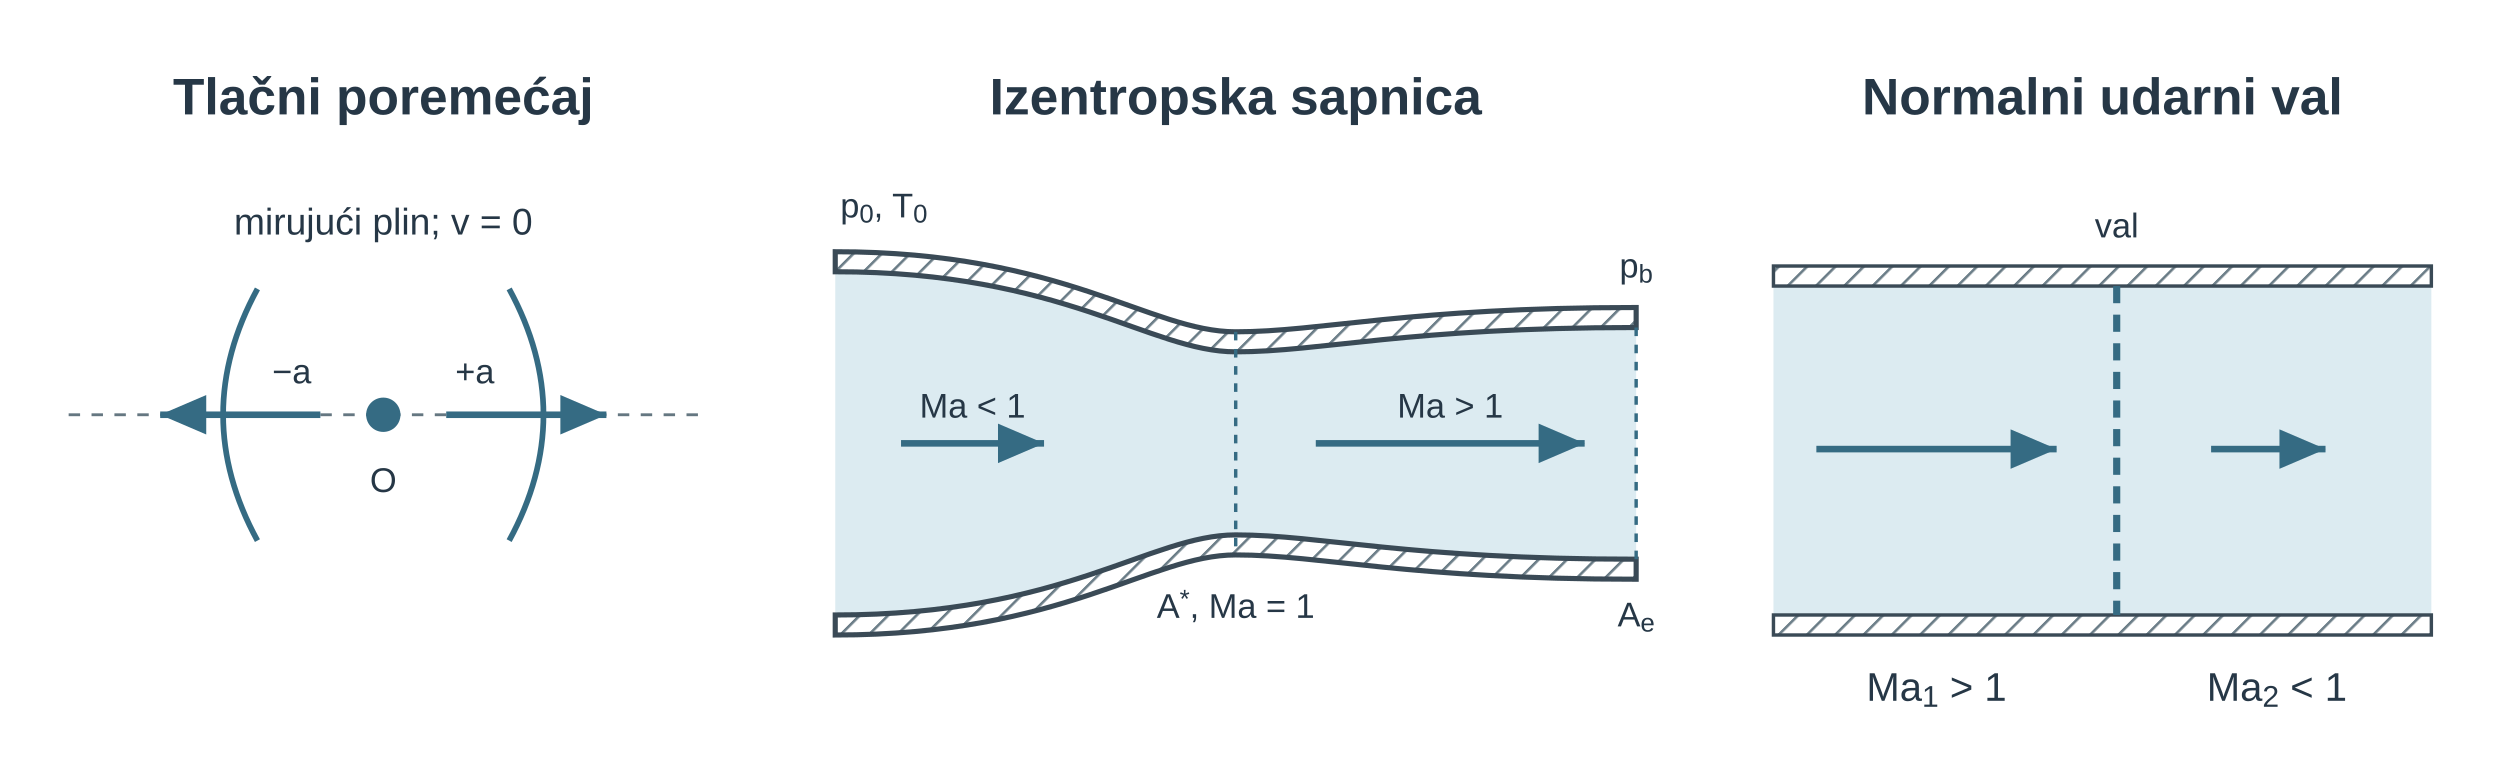
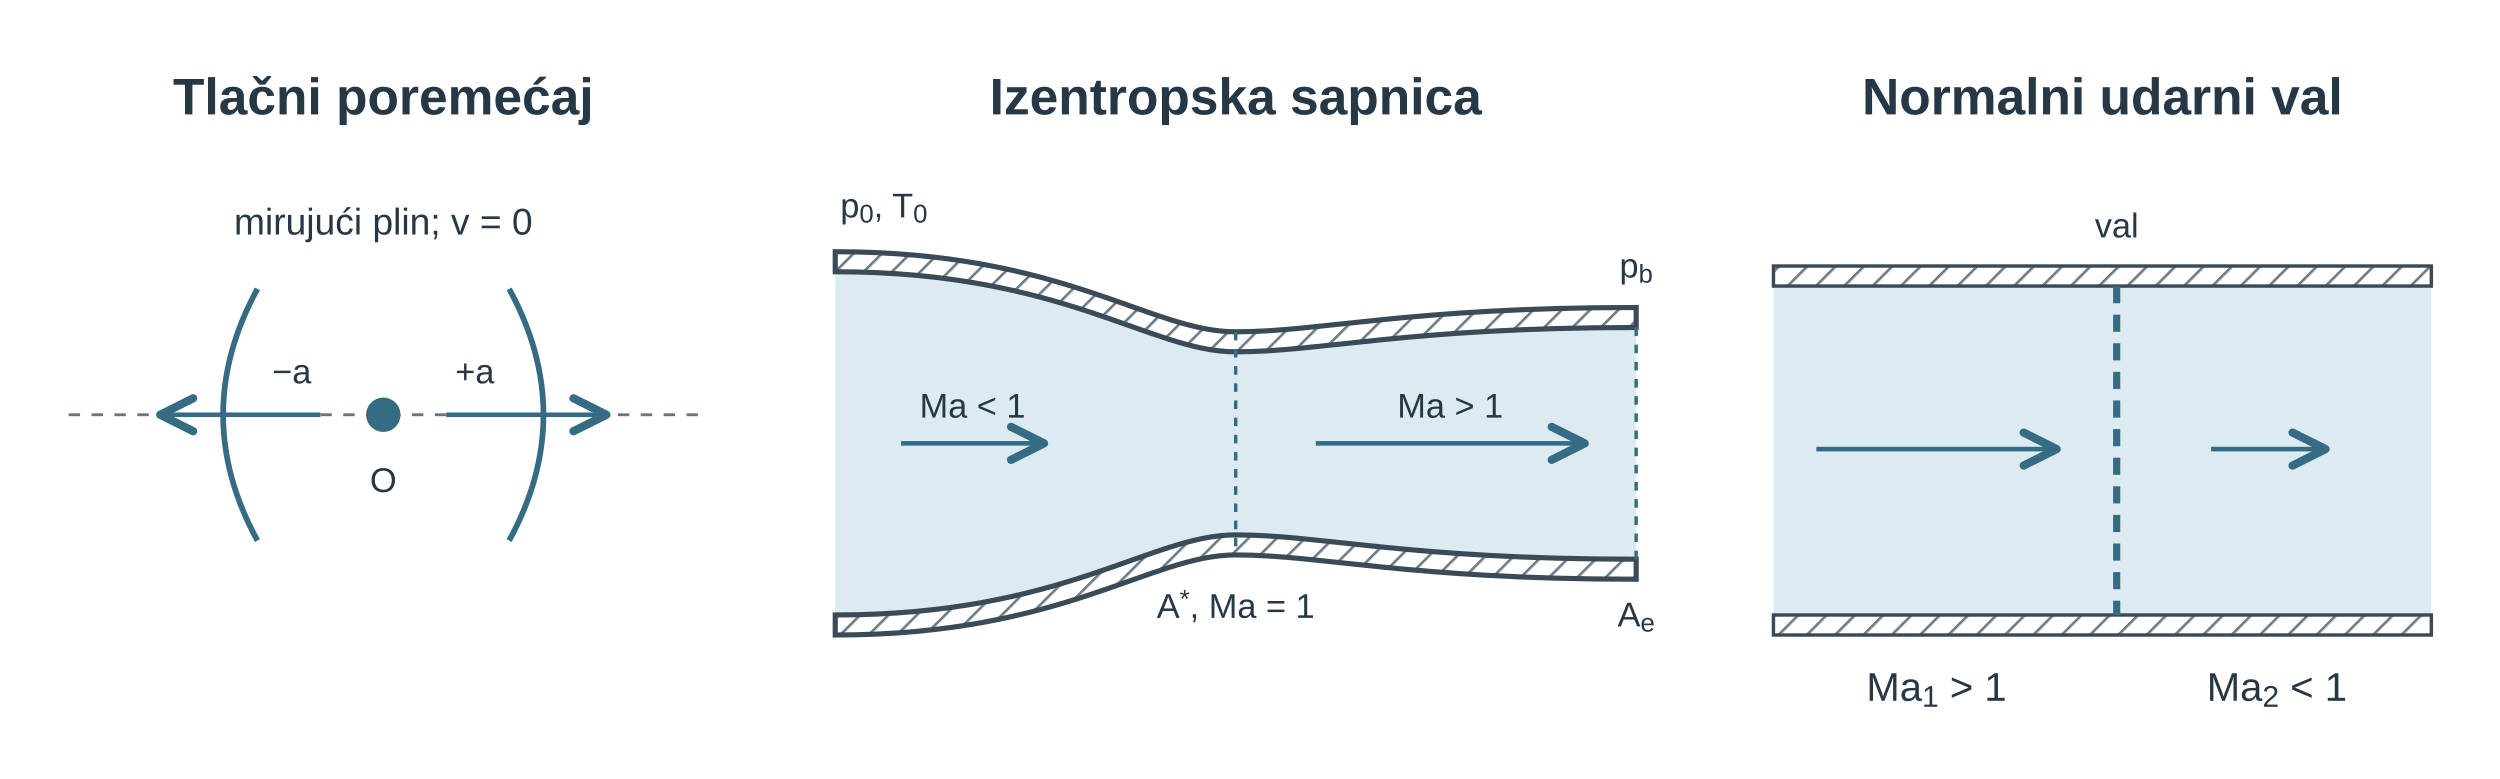
<svg xmlns="http://www.w3.org/2000/svg" viewBox="0 0 874 272" role="img" aria-labelledby="u09fukt_title u09fukt_desc" preserveAspectRatio="xMidYMid meet" style="display:block;width:100%;max-width:874px;height:auto;">
  <defs>
    <pattern id="u09fukt_hatch" width="7" height="7" patternUnits="userSpaceOnUse" patternTransform="rotate(45)">
      <line x1="0" y1="0" x2="0" y2="7" stroke="#657781" stroke-width="1.8" />
    </pattern>
    <marker id="u09fukt_v" markerWidth="7" markerHeight="6" refX="7" refY="3" orient="auto">
      <path d="M0 0 L7 3 L0 6 Z" fill="#356b83" />
    </marker>
    <marker id="u09fukt_dim" markerWidth="6" markerHeight="5" refX="6" refY="2.5" orient="auto-start-reverse">
      <path d="M0 0 L6 2.5 L0 5 Z" fill="#356b83" />
    </marker>
    <marker id="u09fukt_dimSmall" markerWidth="3" markerHeight="3" refX="3" refY="1.5" orient="auto-start-reverse">
      <path d="M0 0 L3 1.5 L0 3 Z" fill="#356b83" />
    </marker>
    <marker id="u09fukt_sound" markerWidth="7" markerHeight="6" refX="7" refY="3" orient="auto">
      <path d="M0 0 L7 3 L0 6 Z" fill="#356b83" />
    </marker>
+     <marker id="u09fukt_vopen" viewBox="0 0 10 10" refX="9" refY="5" markerWidth="9" markerHeight="9" orient="auto-start-reverse">
+       <path d="M1,1 L9,5 L1,9" fill="none" stroke="#356b83" stroke-width="2" stroke-linecap="round" stroke-linejoin="round" />
+     </marker>
  </defs>
  <g id="u09fukt_title-scene-1" transform="translate(-21 5)">
    <g font-family="Arial, Liberation Sans, sans-serif" fill="#3a4a56">
      <g id="u09fukt_acoustic" transform="translate(35 35)">
        <text x="120" y="0" font-size="18" fill="#263746" text-anchor="middle" font-weight="700">Tlačni poremećaj</text>
        <text x="120" y="42" font-size="13" fill="#263746" text-anchor="middle">mirujući plin; v = 0</text>
        <line x1="10" y1="105" x2="230" y2="105" stroke="#657781" stroke-width="1" stroke-dasharray="4 4" />
        <circle cx="120" cy="105" r="6" fill="#356b83" />
        <text x="120" y="132" font-size="12" fill="#263746" text-anchor="middle">O</text>
-         <path id="u09fukt_leftwave" d="M98 105 L42 105" fill="none" stroke="#356b83" stroke-width="2.3" marker-end="url(#u09fukt_sound)" />
+         <path id="u09fukt_leftwave" d="M98 105 L42 105" fill="none" stroke="#356b83" stroke-width="1.6" marker-end="url(#u09fukt_vopen)" data-mf1-vector="velocity" />
        <text x="88" y="94" font-size="12" fill="#263746" text-anchor="middle">−a</text>
-         <path id="u09fukt_rightwave" d="M142 105 L198 105" fill="none" stroke="#356b83" stroke-width="2.3" marker-end="url(#u09fukt_sound)" />
+         <path id="u09fukt_rightwave" d="M142 105 L198 105" fill="none" stroke="#356b83" stroke-width="1.6" marker-end="url(#u09fukt_vopen)" data-mf1-vector="velocity" />
        <text x="152" y="94" font-size="12" fill="#263746" text-anchor="middle">+a</text>
        <path d="M76 61 Q52 105 76 149 M164 61 Q188 105 164 149" fill="none" stroke="#356b83" stroke-width="2" />
      </g>
    </g>
  </g>
  <g id="u09fukt_title-scene-2" transform="translate(-48 5)">
    <g font-family="Arial, Liberation Sans, sans-serif" fill="#3a4a56">
      <g id="u09fukt_nozzle" transform="translate(335 35)">
        <text x="145" y="0" font-size="18" fill="#263746" text-anchor="middle" font-weight="700">Izentropska sapnica</text>
        <path id="u09fukt_nozzlegas" d="M5 55 C85 55 115 83 145 83 C175 83 205 74.5 285 74.5 L285 155.5 C205 155.5 175 147 145 147 C115 147 85 175 5 175 Z" fill="#dcebf1" stroke="none" stroke-width="1.8" />
        <path id="u09fukt_nozzletop" d="M5 55 C85 55 115 83 145 83 C175 83 205 74.5 285 74.5 L285 67.5 C205 67.5 175 76 145 76 C115 76 85 48 5 48 Z" fill="url(#u09fukt_hatch)" stroke="#3a4a56" stroke-width="1.8" />
        <path id="u09fukt_nozzlebottom" d="M5 175 C85 175 115 147 145 147 C175 147 205 155.5 285 155.5 L285 162.5 C205 162.5 175 154 145 154 C115 154 85 182 5 182 Z" fill="url(#u09fukt_hatch)" stroke="#3a4a56" stroke-width="1.8" />
-         <path id="u09fukt_subsonic" d="M28 115 L78 115" fill="none" stroke="#356b83" stroke-width="2.3" marker-end="url(#u09fukt_v)" />
+         <path id="u09fukt_subsonic" d="M28 115 L78 115" fill="none" stroke="#356b83" stroke-width="1.6" marker-end="url(#u09fukt_vopen)" data-mf1-vector="velocity" />
        <text x="53.0" y="106" font-size="12" fill="#263746" text-anchor="middle">Ma &lt; 1</text>
-         <path id="u09fukt_supersonic" d="M173 115 L267 115" fill="none" stroke="#356b83" stroke-width="2.3" marker-end="url(#u09fukt_v)" />
+         <path id="u09fukt_supersonic" d="M173 115 L267 115" fill="none" stroke="#356b83" stroke-width="1.6" marker-end="url(#u09fukt_vopen)" data-mf1-vector="velocity" />
        <text x="220.0" y="106" font-size="12" fill="#263746" text-anchor="middle">Ma &gt; 1</text>
        <line id="u09fukt_throat" x1="145" y1="76" x2="145" y2="154" stroke="#356b83" stroke-width="1.2" stroke-dasharray="3 3" />
        <text x="145" y="176" font-size="12" fill="#263746" text-anchor="middle">A<tspan baseline-shift="super" font-size="0.75em">*</tspan>, Ma = 1</text>
        <line id="u09fukt_exit" x1="285" y1="74.5" x2="285" y2="155.5" stroke="#356b83" stroke-width="1.2" stroke-dasharray="3 3" />
        <text x="22" y="36" font-size="12" fill="#263746" text-anchor="middle">p<tspan baseline-shift="sub" font-size="0.75em">0</tspan>, T<tspan baseline-shift="sub" font-size="0.75em">0</tspan>
        </text>
        <text x="285" y="179" font-size="12" fill="#263746" text-anchor="middle">A<tspan baseline-shift="sub" font-size="0.75em">e</tspan>
        </text>
        <text x="285" y="57" font-size="12" fill="#263746" text-anchor="middle">p<tspan baseline-shift="sub" font-size="0.75em">b</tspan>
        </text>
      </g>
    </g>
  </g>
  <g id="u09fukt_title-scene-3" transform="translate(-65 5)">
    <g font-family="Arial, Liberation Sans, sans-serif" fill="#3a4a56">
      <g id="u09fukt_shock" transform="translate(680 35)">
        <text x="120" y="0" font-size="18" fill="#263746" text-anchor="middle" font-weight="700">Normalni udarni val</text>
        <rect id="u09fukt_shockductgas" x="5" y="60" width="230" height="115" rx="0" fill="#dcebf1" stroke="none" stroke-width="1.2" />
        <rect id="u09fukt_shockducttop" x="5" y="53" width="230" height="7" rx="0" fill="url(#u09fukt_hatch)" stroke="#3a4a56" stroke-width="1.2" />
        <rect id="u09fukt_shockductbottom" x="5" y="175" width="230" height="7" rx="0" fill="url(#u09fukt_hatch)" stroke="#3a4a56" stroke-width="1.2" />
        <line id="u09fukt_shockfront" x1="125" y1="60" x2="125" y2="175" stroke="#356b83" stroke-width="2.5" stroke-dasharray="6 4" />
        <text x="125" y="43" font-size="12" fill="#263746" text-anchor="middle">val</text>
-         <path id="u09fukt_before" d="M20 117 L104 117" fill="none" stroke="#356b83" stroke-width="2.3" marker-end="url(#u09fukt_v)" />
-         <path id="u09fukt_after" d="M158 117 L198 117" fill="none" stroke="#356b83" stroke-width="2.3" marker-end="url(#u09fukt_v)" />
+         <path id="u09fukt_before" d="M20 117 L104 117" fill="none" stroke="#356b83" stroke-width="1.6" marker-end="url(#u09fukt_vopen)" data-mf1-vector="velocity" />
+         <path id="u09fukt_after" d="M158 117 L198 117" fill="none" stroke="#356b83" stroke-width="1.6" marker-end="url(#u09fukt_vopen)" data-mf1-vector="velocity" />
        <text x="62" y="205" font-size="14" fill="#263746" text-anchor="middle">Ma<tspan baseline-shift="sub" font-size="0.75em">1</tspan> &gt; 1</text>
        <text x="181" y="205" font-size="14" fill="#263746" text-anchor="middle">Ma<tspan baseline-shift="sub" font-size="0.75em">2</tspan> &lt; 1</text>
      </g>
    </g>
  </g>
</svg>
